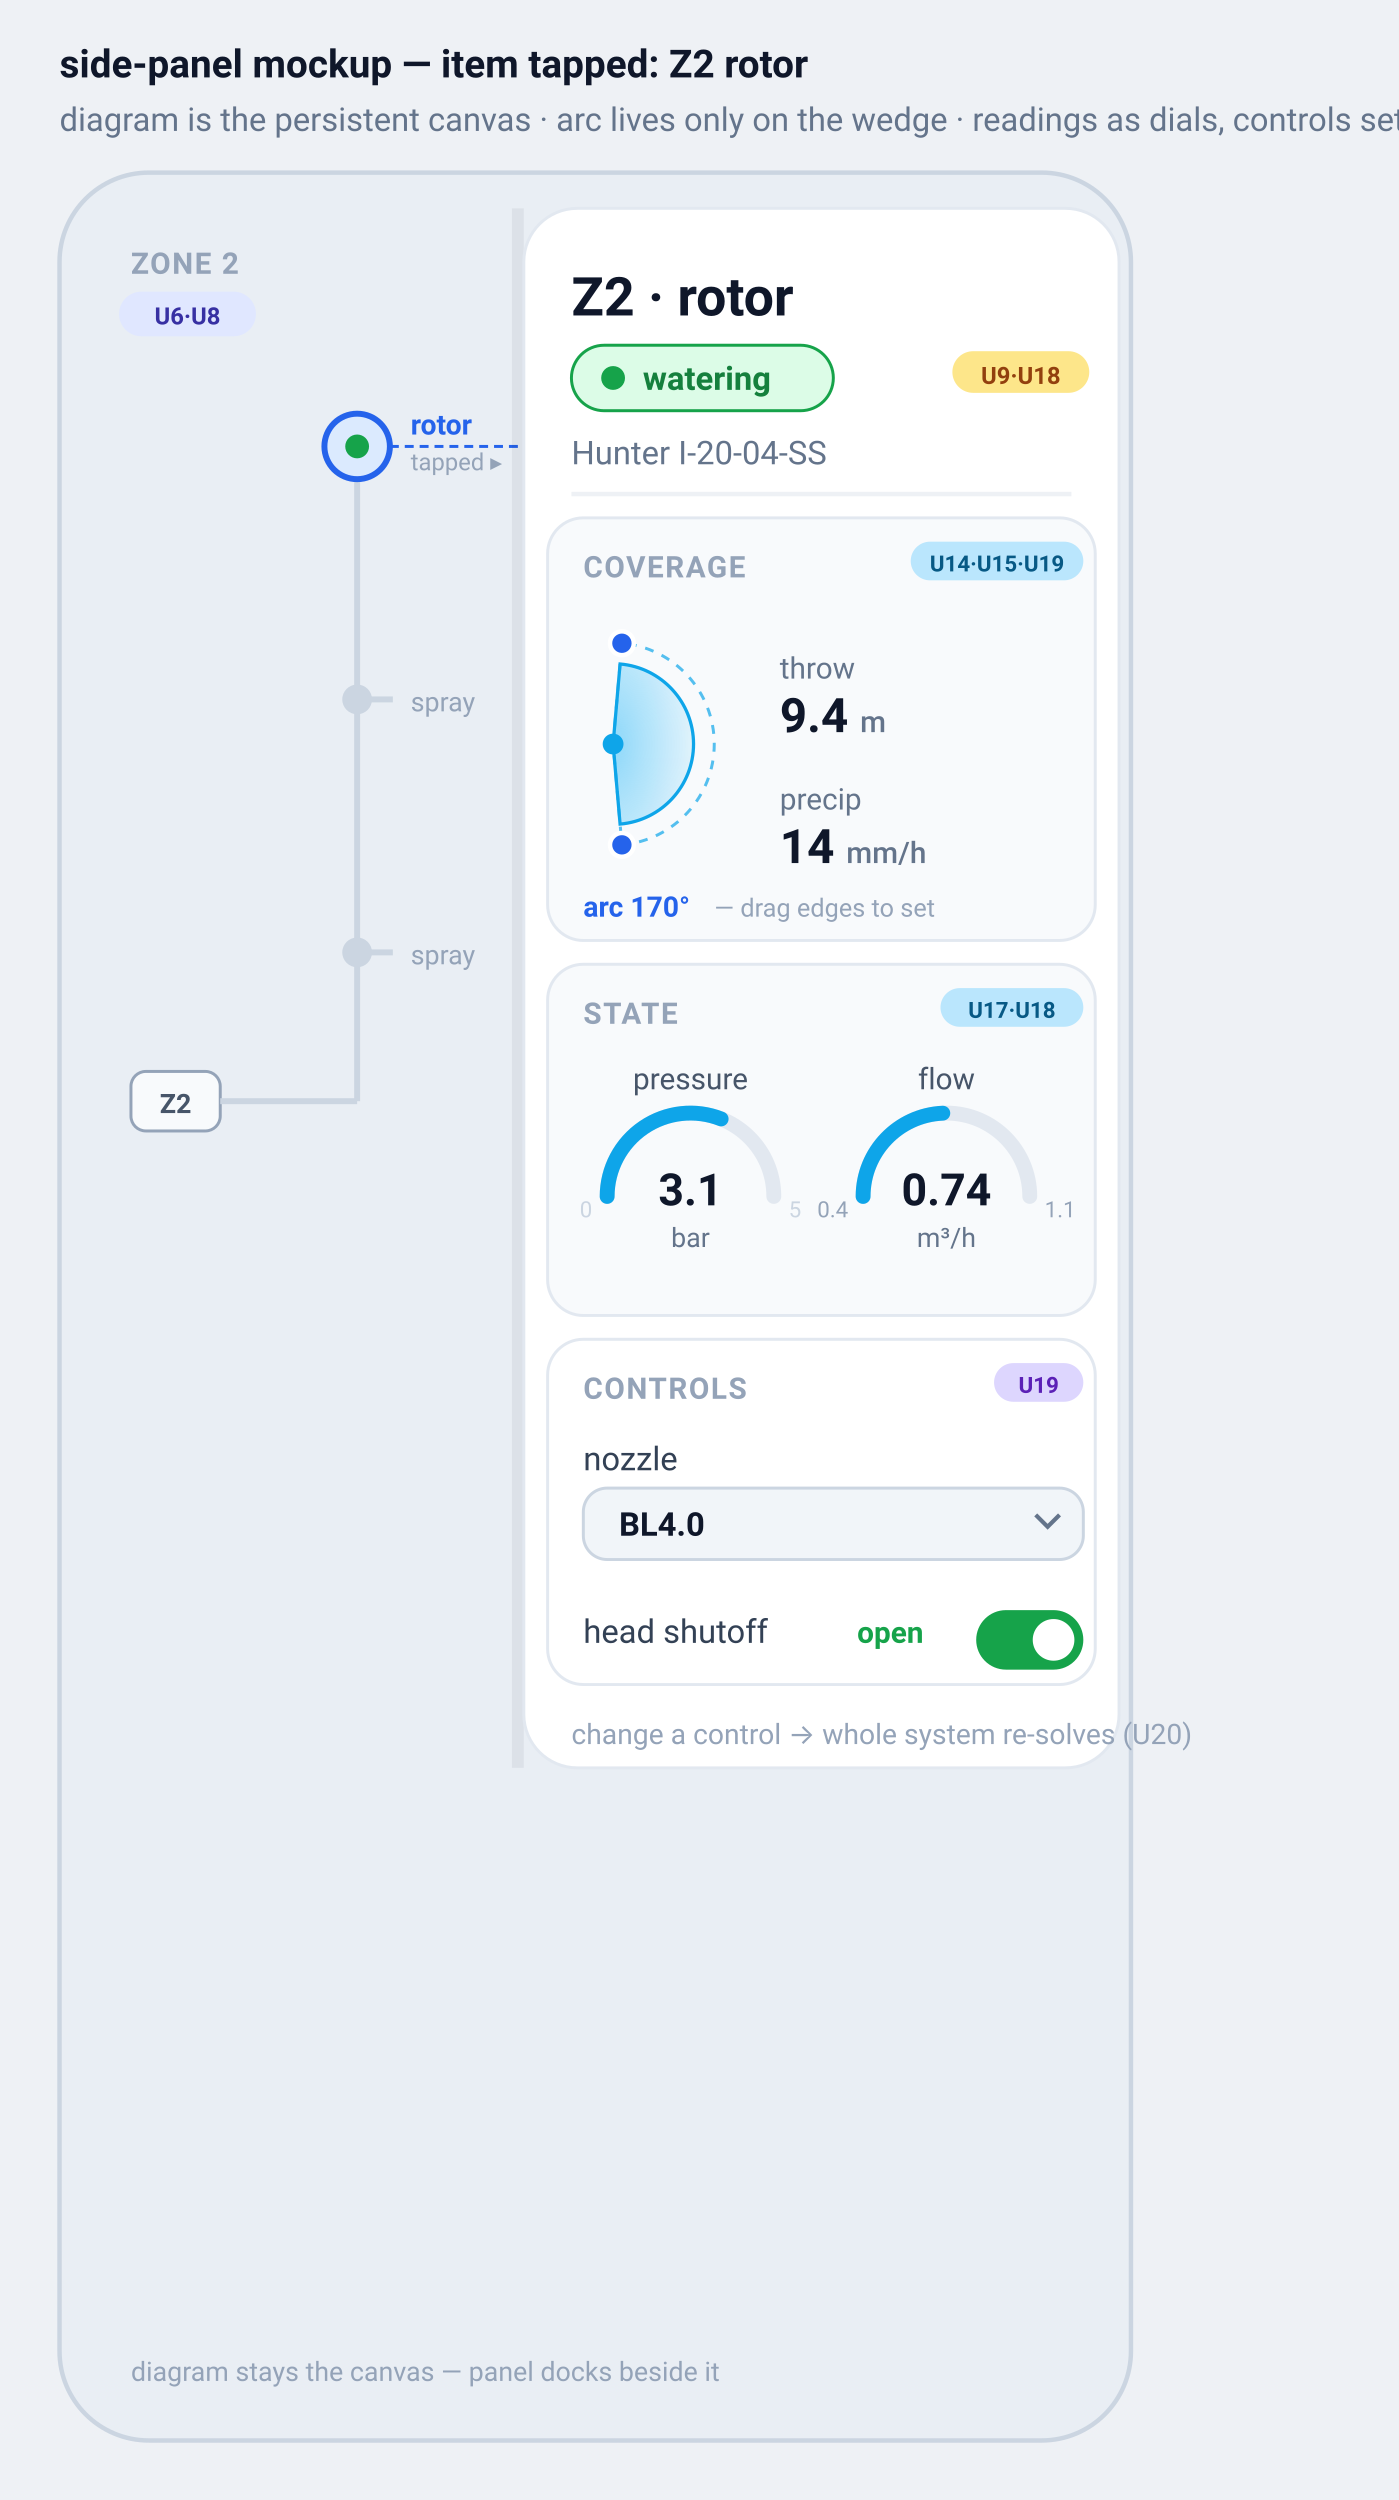
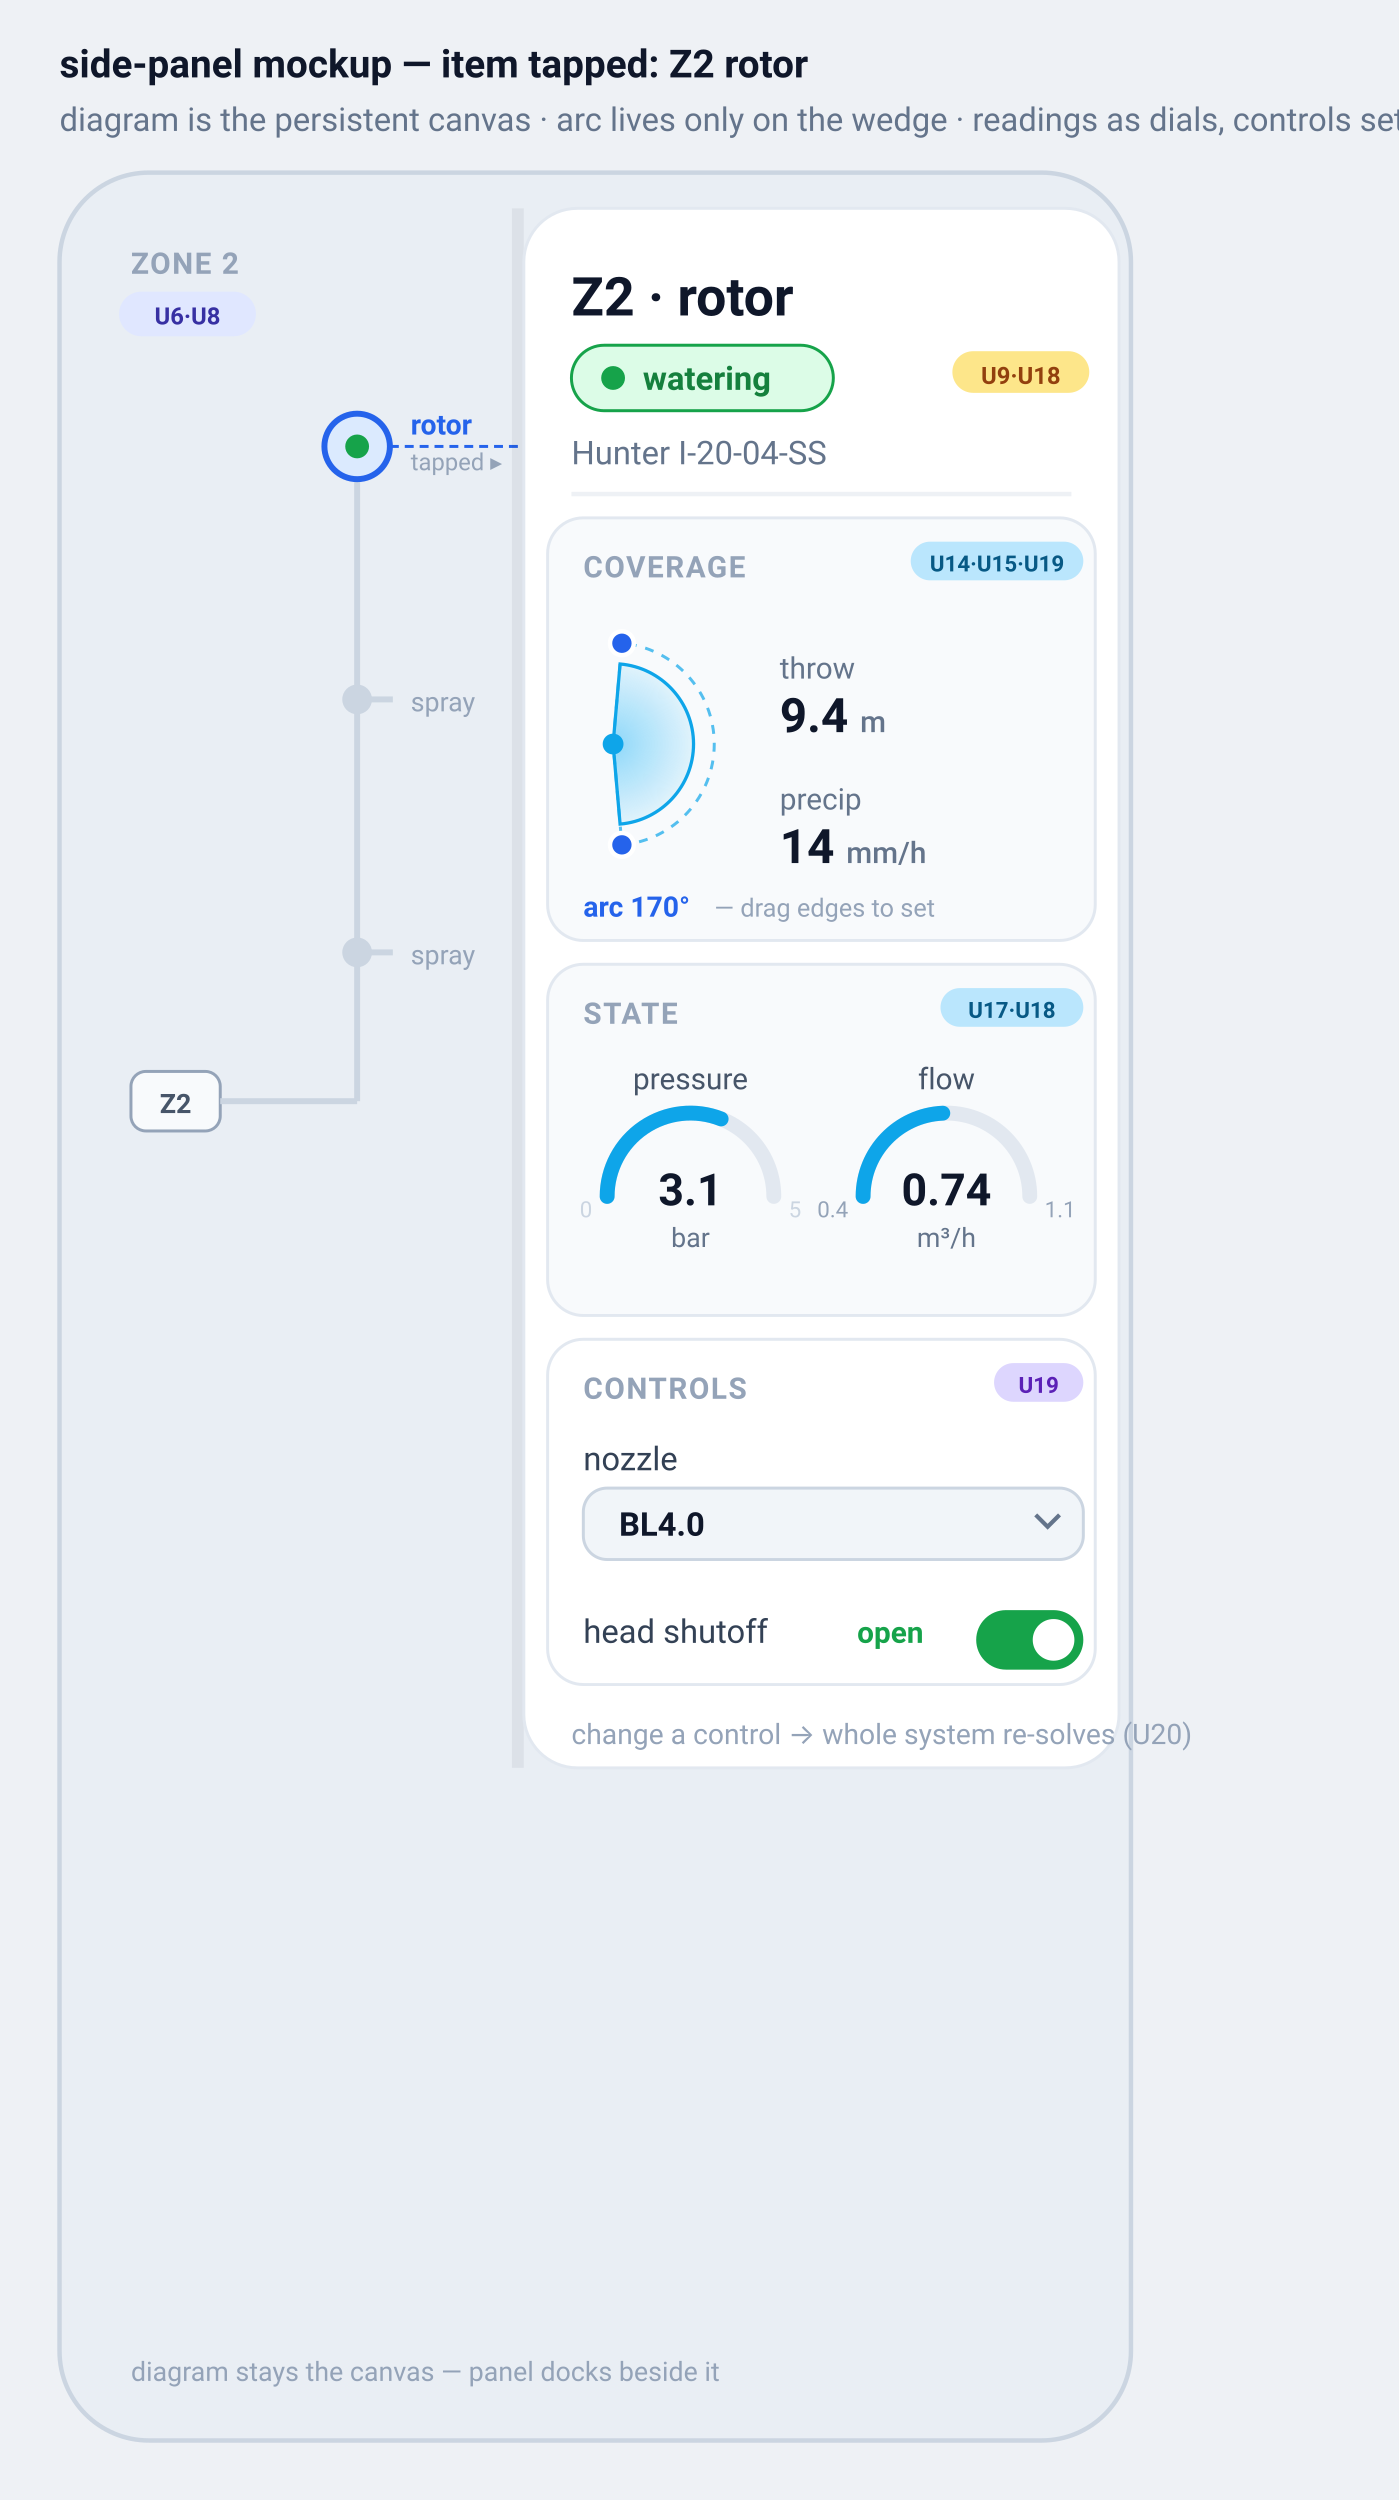
<svg xmlns="http://www.w3.org/2000/svg" width="470" height="840" viewBox="0 0 470 840" font-family="system-ui, -apple-system, Segoe UI, Roboto, sans-serif">
  <rect x="0" y="0" width="470" height="840" fill="#eef1f5" />
  <text x="20" y="26" font-size="13" font-weight="700" fill="#0f172a">side-panel mockup — item tapped: Z2 rotor</text>
  <text x="20" y="44" font-size="11" fill="#64748b">diagram is the persistent canvas · arc lives only on the wedge · readings as dials, controls settable</text>
  <rect x="20" y="58" width="360" height="762" rx="30" fill="#e9eef4" stroke="#cbd5e1" stroke-width="1.5" />
  <text x="44" y="92" font-size="10" font-weight="600" fill="#94a3b8" letter-spacing="0.5">ZONE 2</text>
  <rect x="40" y="98" width="46" height="15" rx="7.5" fill="#e0e7ff" />
  <text x="63" y="109" font-size="8" font-weight="700" fill="#3730a3" text-anchor="middle">U6·U8</text>
  <rect x="44" y="360" width="30" height="20" rx="5" fill="#f8fafc" stroke="#94a3b8" />
  <text x="59" y="374" font-size="9" font-weight="600" fill="#475569" text-anchor="middle">Z2</text>
  <path d="M 74 370 H 120 M 120 150 V 370" fill="none" stroke="#cbd5e1" stroke-width="2" />
  <path d="M 120 150 h 12 M 120 235 h 12 M 120 320 h 12" fill="none" stroke="#cbd5e1" stroke-width="2" />
  <circle cx="120" cy="235" r="5" fill="#cbd5e1" />
  <text x="138" y="239" font-size="9" fill="#94a3b8">spray</text>
  <circle cx="120" cy="320" r="5" fill="#cbd5e1" />
  <text x="138" y="324" font-size="9" fill="#94a3b8">spray</text>
  <circle cx="120" cy="150" r="11" fill="#dbeafe" stroke="#2563eb" stroke-width="2" />
  <circle cx="120" cy="150" r="4" fill="#16a34a" />
  <text x="138" y="146" font-size="9.5" font-weight="600" fill="#2563eb">rotor</text>
  <text x="138" y="158" font-size="8" fill="#94a3b8">tapped ▸</text>
  <path d="M 131 150 H 176" fill="none" stroke="#2563eb" stroke-width="1" stroke-dasharray="3 2" />
  <text x="44" y="800" font-size="9" fill="#94a3b8">diagram stays the canvas — panel docks beside it</text>
  <rect x="172" y="70" width="4" height="524" fill="#0f172a" opacity="0.06" />
  <rect x="176" y="70" width="200" height="524" rx="18" fill="#ffffff" stroke="#e2e8f0" stroke-width="1" />
  <text x="192" y="106" font-size="18" font-weight="700" fill="#0f172a">Z2 · rotor</text>
  <rect x="192" y="116" width="88" height="22" rx="11" fill="#dcfce7" stroke="#16a34a" stroke-width="1" />
  <circle cx="206" cy="127" r="4" fill="#16a34a" />
  <text x="216" y="131" font-size="11" font-weight="600" fill="#15803d">watering</text>
  <rect x="320" y="118" width="46" height="14" rx="7" fill="#fde68a" />
  <text x="343" y="129" font-size="8" font-weight="700" fill="#92400e" text-anchor="middle">U9·U18</text>
  <text x="192" y="156" font-size="11" fill="#64748b">Hunter I-20-04-SS</text>
  <line x1="192" y1="166" x2="360" y2="166" stroke="#eef1f5" stroke-width="1.5" />
  <rect x="184" y="174" width="184" height="142" rx="12" fill="#f8fafc" stroke="#e2e8f0" stroke-width="1" />
  <text x="196" y="194" font-size="10" font-weight="600" fill="#94a3b8" letter-spacing="0.5">COVERAGE</text>
  <rect x="306" y="182" width="58" height="13" rx="6.5" fill="#bae6fd" />
  <text x="335" y="192" font-size="7.5" font-weight="700" fill="#075985" text-anchor="middle">U14·U15·U19</text>
  <defs>
-     <radialGradient id="wedge" cx="0%" cy="50%" r="100%">
+     <radialGradient id="wedge" cx="206" cy="250" r="27" gradientUnits="userSpaceOnUse">
      <stop offset="0%" stop-color="#38bdf8" stop-opacity="0.55" />
      <stop offset="100%" stop-color="#38bdf8" stop-opacity="0.12" />
    </radialGradient>
  </defs>
  <path d="M 206 250 L 208.96 216.13 A 34 34 0 0 1 208.96 283.87 Z" fill="none" stroke="#0ea5e9" stroke-width="1" stroke-dasharray="3 3" opacity="0.7" />
  <path d="M 206 250 L 208.35 223.1 A 27 27 0 0 1 208.35 276.9 Z" fill="url(#wedge)" stroke="#0ea5e9" stroke-width="1.1" />
  <circle cx="206" cy="250" r="3.5" fill="#0ea5e9" />
  <circle cx="208.96" cy="216.13" r="4" fill="#2563eb" stroke="#fff" stroke-width="1.5" />
  <circle cx="208.96" cy="283.87" r="4" fill="#2563eb" stroke="#fff" stroke-width="1.5" />
  <text x="262" y="228" font-size="10" fill="#64748b">throw</text>
  <text x="262" y="246" font-size="16" font-weight="700" fill="#0f172a">9.4 <tspan font-size="10" font-weight="500" fill="#64748b">m</tspan>
  </text>
  <text x="262" y="272" font-size="10" fill="#64748b">precip</text>
  <text x="262" y="290" font-size="16" font-weight="700" fill="#0f172a">14 <tspan font-size="10" font-weight="500" fill="#64748b">mm/h</tspan>
  </text>
  <text x="196" y="308" font-size="9.5" font-weight="600" fill="#2563eb">arc 170°</text>
  <text x="240" y="308" font-size="8.5" fill="#94a3b8">— drag edges to set</text>
  <rect x="184" y="324" width="184" height="118" rx="12" fill="#f8fafc" stroke="#e2e8f0" stroke-width="1" />
  <text x="196" y="344" font-size="10" font-weight="600" fill="#94a3b8" letter-spacing="0.5">STATE</text>
  <rect x="316" y="332" width="48" height="13" rx="6.5" fill="#bae6fd" />
  <text x="340" y="342" font-size="7.5" font-weight="700" fill="#075985" text-anchor="middle">U17·U18</text>
  <text x="232" y="366" font-size="10" fill="#475569" text-anchor="middle">pressure</text>
  <path d="M 204 402 A 28 28 0 0 1 260 402" fill="none" stroke="#e2e8f0" stroke-width="5" stroke-linecap="round" />
  <path d="M 204 402 A 28 28 0 0 1 242.3 375.96" fill="none" stroke="#0ea5e9" stroke-width="5" stroke-linecap="round" />
  <text x="199" y="409" font-size="7.5" fill="#cbd5e1" text-anchor="end">0</text>
  <text x="265" y="409" font-size="7.5" fill="#cbd5e1">5</text>
  <text x="232" y="405" font-size="15" font-weight="700" fill="#0f172a" text-anchor="middle">3.1</text>
  <text x="232" y="419" font-size="9" fill="#64748b" text-anchor="middle">bar</text>
  <text x="318" y="366" font-size="10" fill="#475569" text-anchor="middle">flow</text>
  <path d="M 290 402 A 28 28 0 0 1 346 402" fill="none" stroke="#e2e8f0" stroke-width="5" stroke-linecap="round" />
  <path d="M 290 402 A 28 28 0 0 1 316.78 374.03" fill="none" stroke="#0ea5e9" stroke-width="5" stroke-linecap="round" />
  <text x="285" y="409" font-size="7.5" fill="#94a3b8" text-anchor="end">0.4</text>
  <text x="351" y="409" font-size="7.5" fill="#94a3b8">1.1</text>
  <text x="318" y="405" font-size="15" font-weight="700" fill="#0f172a" text-anchor="middle">0.74</text>
  <text x="318" y="419" font-size="9" fill="#64748b" text-anchor="middle">m³/h</text>
  <rect x="184" y="450" width="184" height="116" rx="12" fill="#ffffff" stroke="#e2e8f0" stroke-width="1" />
  <text x="196" y="470" font-size="10" font-weight="600" fill="#94a3b8" letter-spacing="0.5">CONTROLS</text>
  <rect x="334" y="458" width="30" height="13" rx="6.5" fill="#ddd6fe" />
  <text x="349" y="468" font-size="7.5" font-weight="700" fill="#5b21b6" text-anchor="middle">U19</text>
  <text x="196" y="494" font-size="11" fill="#334155">nozzle</text>
  <rect x="196" y="500" width="168" height="24" rx="8" fill="#f1f5f9" stroke="#cbd5e1" />
  <text x="208" y="516" font-size="11" font-weight="600" fill="#0f172a">BL4.0</text>
  <path d="M 348 509 l 4 4 l 4 -4" fill="none" stroke="#64748b" stroke-width="1.4" />
  <text x="196" y="552" font-size="11" fill="#334155">head shutoff</text>
  <text x="288" y="552" font-size="10" fill="#16a34a" font-weight="600">open</text>
  <rect x="328" y="541" width="36" height="20" rx="10" fill="#16a34a" />
  <circle cx="354" cy="551" r="7" fill="#ffffff" />
  <text x="192" y="586" font-size="9.5" fill="#94a3b8">change a control → whole system re-solves (U20)</text>
</svg>
